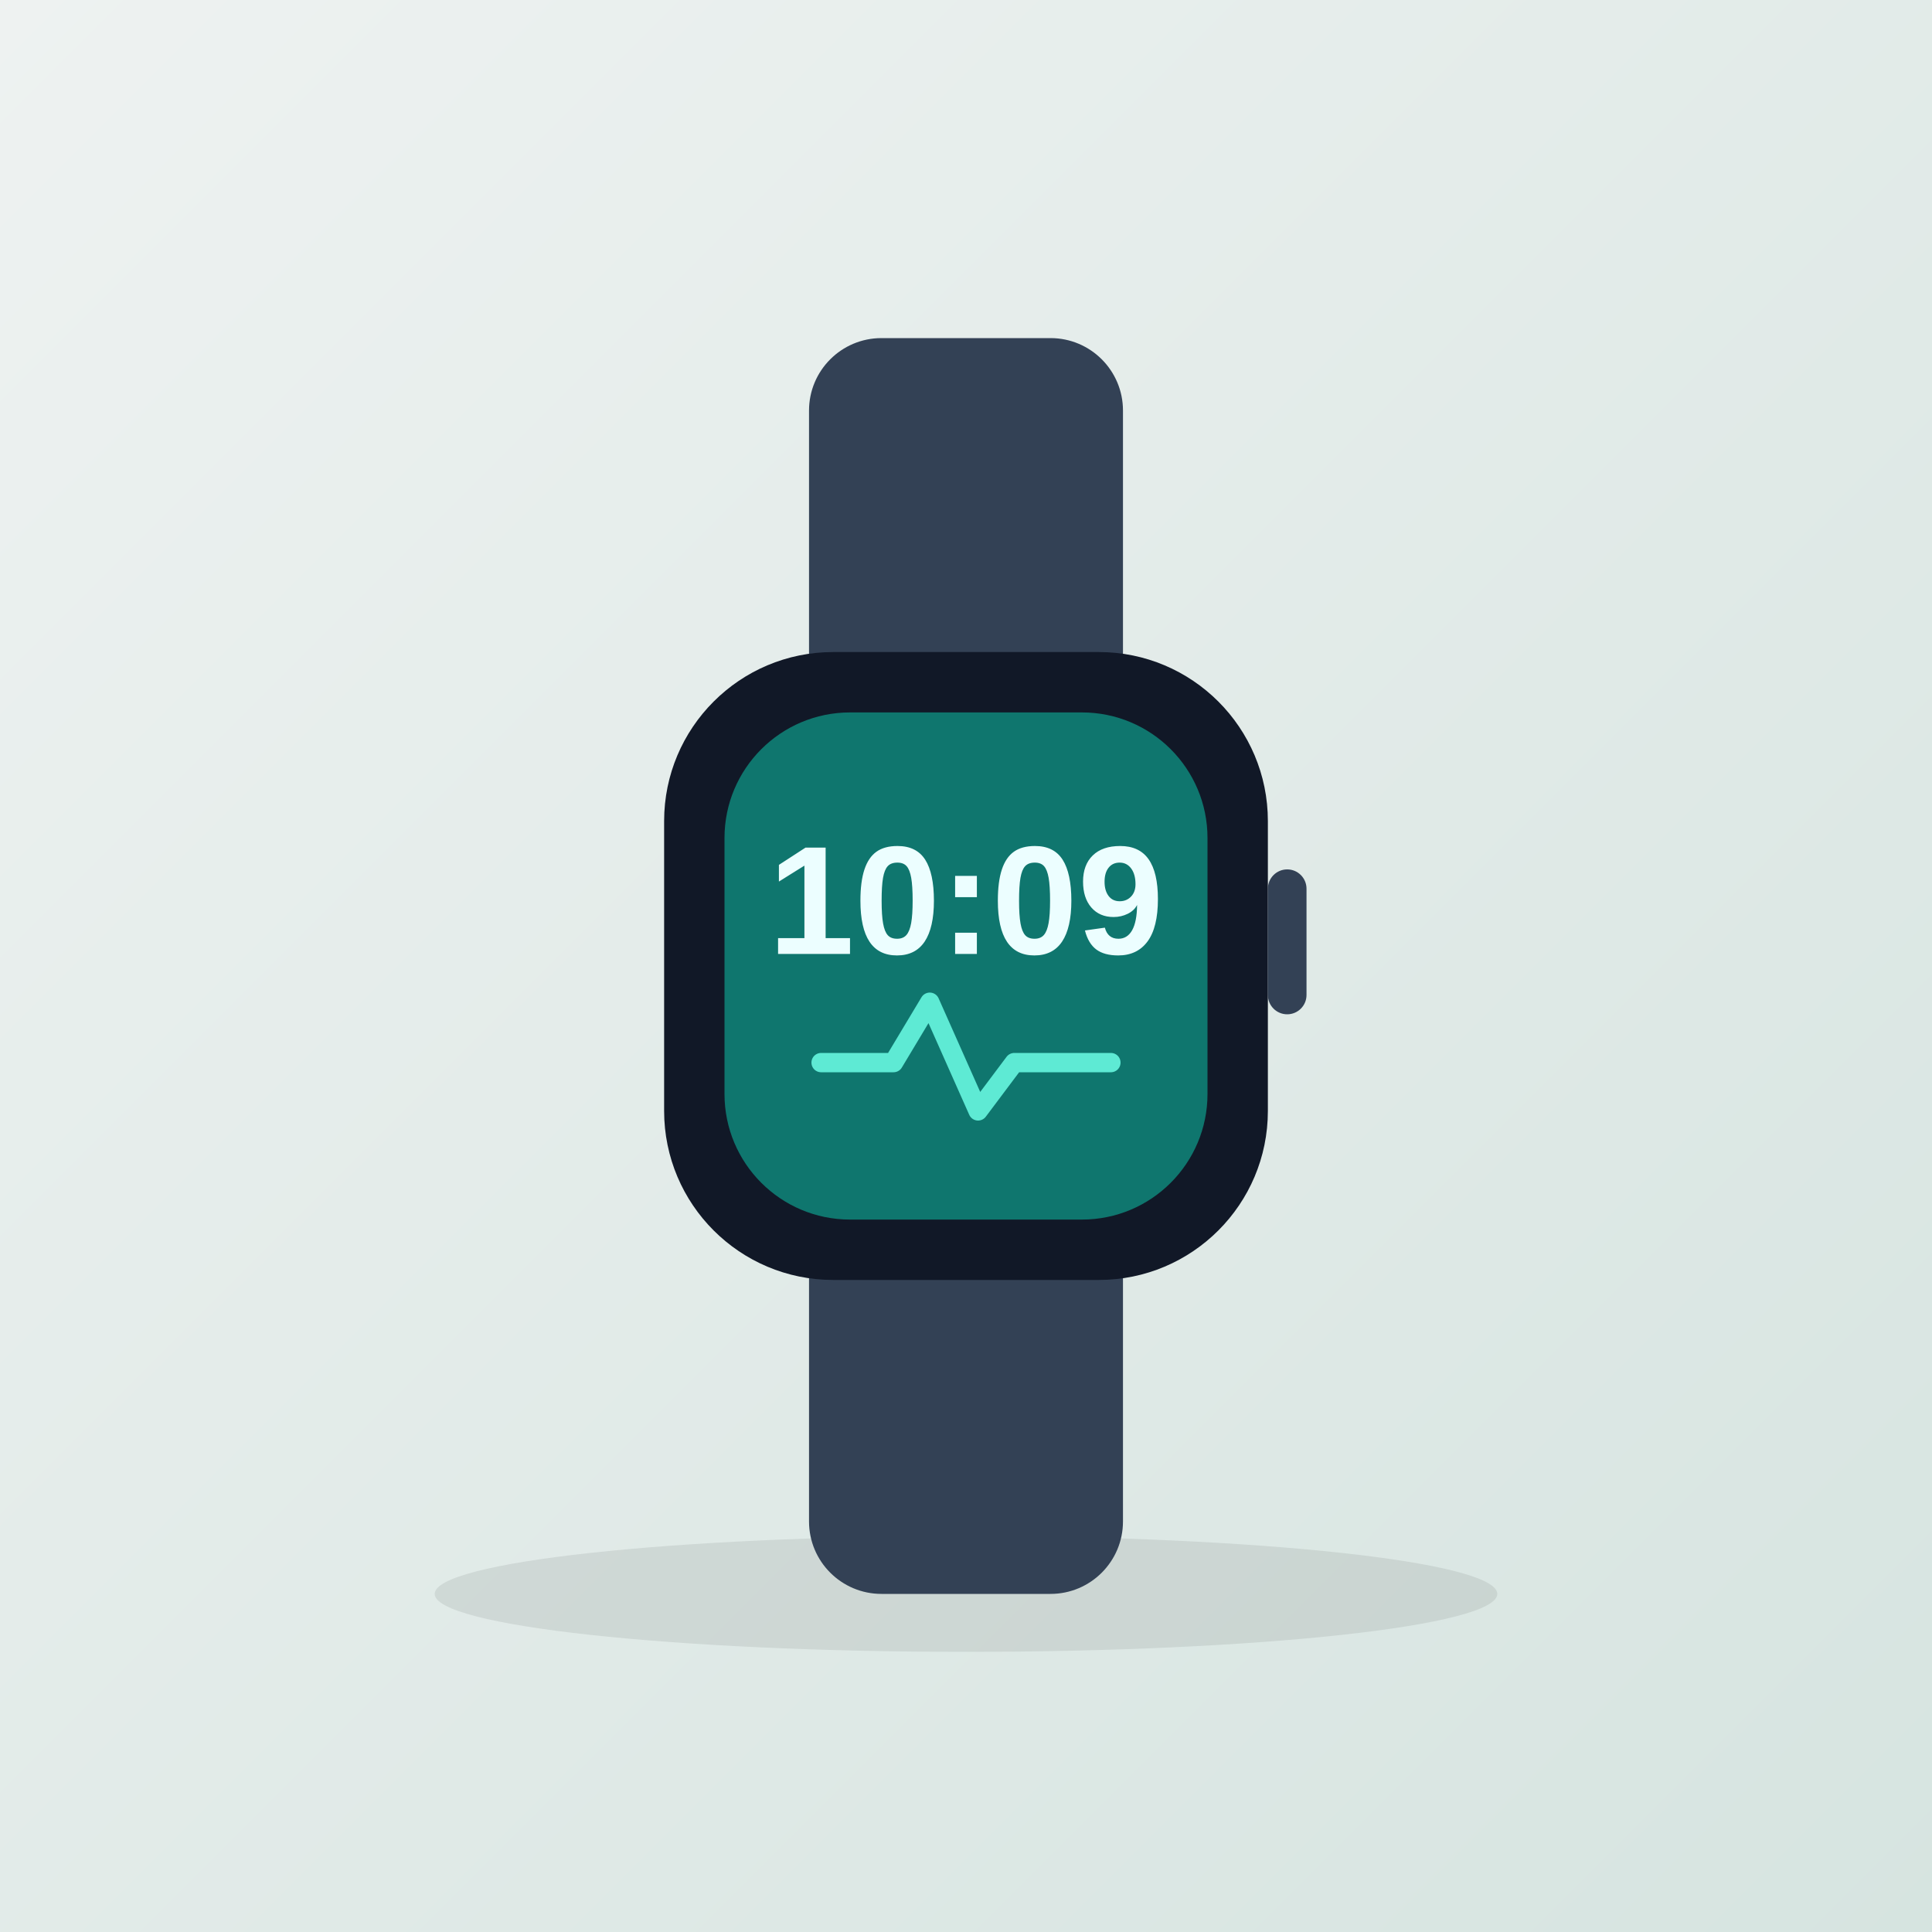
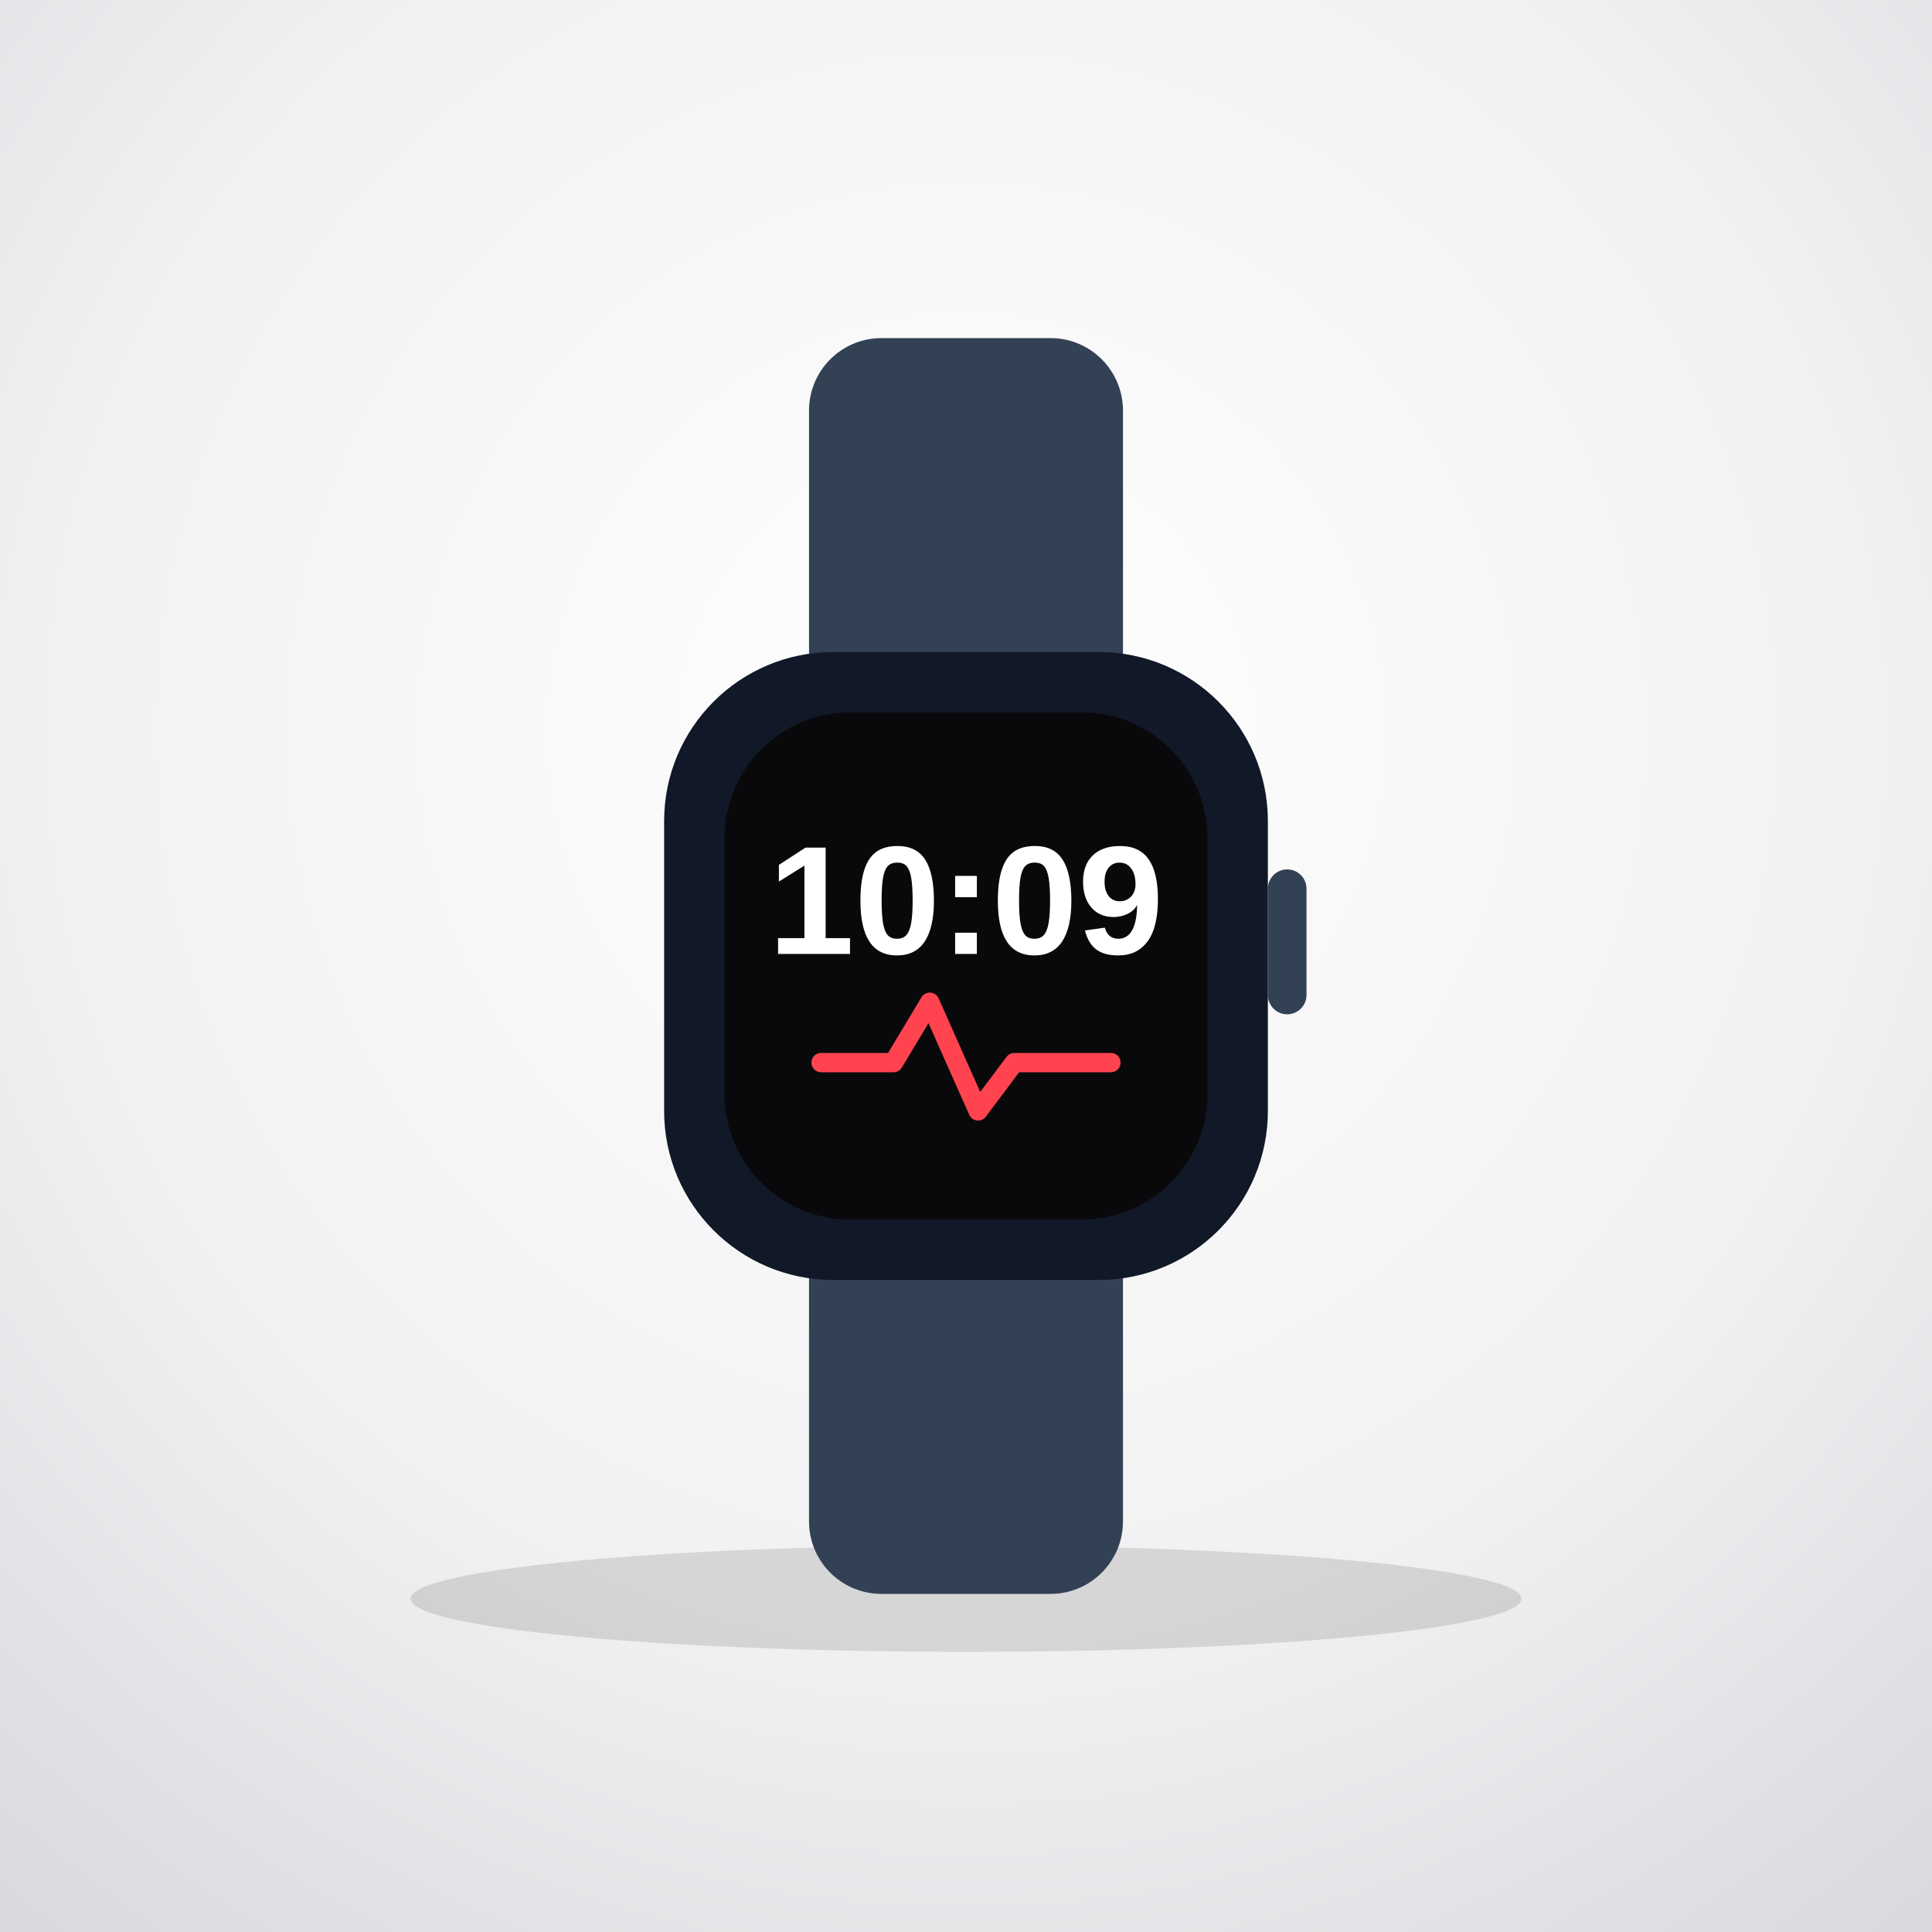
<svg xmlns="http://www.w3.org/2000/svg" viewBox="0 0 800 800" role="img">
  <defs>
-     <linearGradient id="bg" x1="0" y1="0" x2="1" y2="1">
-       <stop offset="0" stop-color="#eef2f1" />
-       <stop offset="1" stop-color="#d6e4e0" />
-     </linearGradient>
+     <radialGradient id="bg" cx="50%" cy="38%" r="78%">
+       <stop offset="0" stop-color="#ffffff" />
+       <stop offset=".6" stop-color="#f1f1f3" />
+       <stop offset="1" stop-color="#d9d9de" />
+     </radialGradient>
    <linearGradient id="scr" x1="0" y1="0" x2="1" y2="1">
-       <stop offset="0" stop-color="#3b82f6" />
-       <stop offset=".55" stop-color="#6366f1" />
-       <stop offset="1" stop-color="#0ea5e9" />
+       <stop offset="0" stop-color="#ff4450" />
+       <stop offset=".5" stop-color="#df2531" />
+       <stop offset="1" stop-color="#3a070b" />
    </linearGradient>
    <linearGradient id="scr2" x1="0" y1="0" x2="1" y2="1">
-       <stop offset="0" stop-color="#f97316" />
-       <stop offset="1" stop-color="#db2777" />
+       <stop offset="0" stop-color="#3f3f46" />
+       <stop offset=".55" stop-color="#18181b" />
+       <stop offset="1" stop-color="#df2531" />
    </linearGradient>
    <linearGradient id="scr3" x1="0" y1="0" x2="1" y2="1">
-       <stop offset="0" stop-color="#10b981" />
-       <stop offset="1" stop-color="#0e7490" />
+       <stop offset="0" stop-color="#1c1c1f" />
+       <stop offset=".6" stop-color="#7a0f16" />
+       <stop offset="1" stop-color="#df2531" />
    </linearGradient>
  </defs>
  <rect width="800" height="800" fill="url(#bg)" />
-   <ellipse cx="400" cy="660" rx="220" ry="24" fill="#000" opacity="0.08" />
+   <ellipse cx="400" cy="662" rx="230" ry="22" fill="#000" opacity="0.12" />
  <rect x="335" y="140" width="130" height="170" rx="30" fill="#334155" />
  <rect x="335" y="490" width="130" height="170" rx="30" fill="#334155" />
  <rect x="275" y="270" width="250" height="260" rx="70" fill="#111827" />
-   <rect x="300" y="295" width="200" height="210" rx="52" fill="#0f766e" />
-   <text x="400" y="395" text-anchor="middle" font-family="Arial, sans-serif" font-size="64" font-weight="700" fill="#ecfeff">10:09</text>
-   <path d="M340 440 h30 l15 -25 l20 45 l15 -20 h40" fill="none" stroke="#5eead4" stroke-width="8" stroke-linecap="round" stroke-linejoin="round" />
+   <rect x="300" y="295" width="200" height="210" rx="52" fill="#09090b" />
+   <text x="400" y="395" text-anchor="middle" font-family="Arial, sans-serif" font-size="64" font-weight="700" fill="#ffffff">10:09</text>
+   <path d="M340 440 h30 l15 -25 l20 45 l15 -20 h40" fill="none" stroke="#ff4450" stroke-width="8" stroke-linecap="round" stroke-linejoin="round" />
  <rect x="525" y="360" width="16" height="60" rx="8" fill="#334155" />
</svg>
